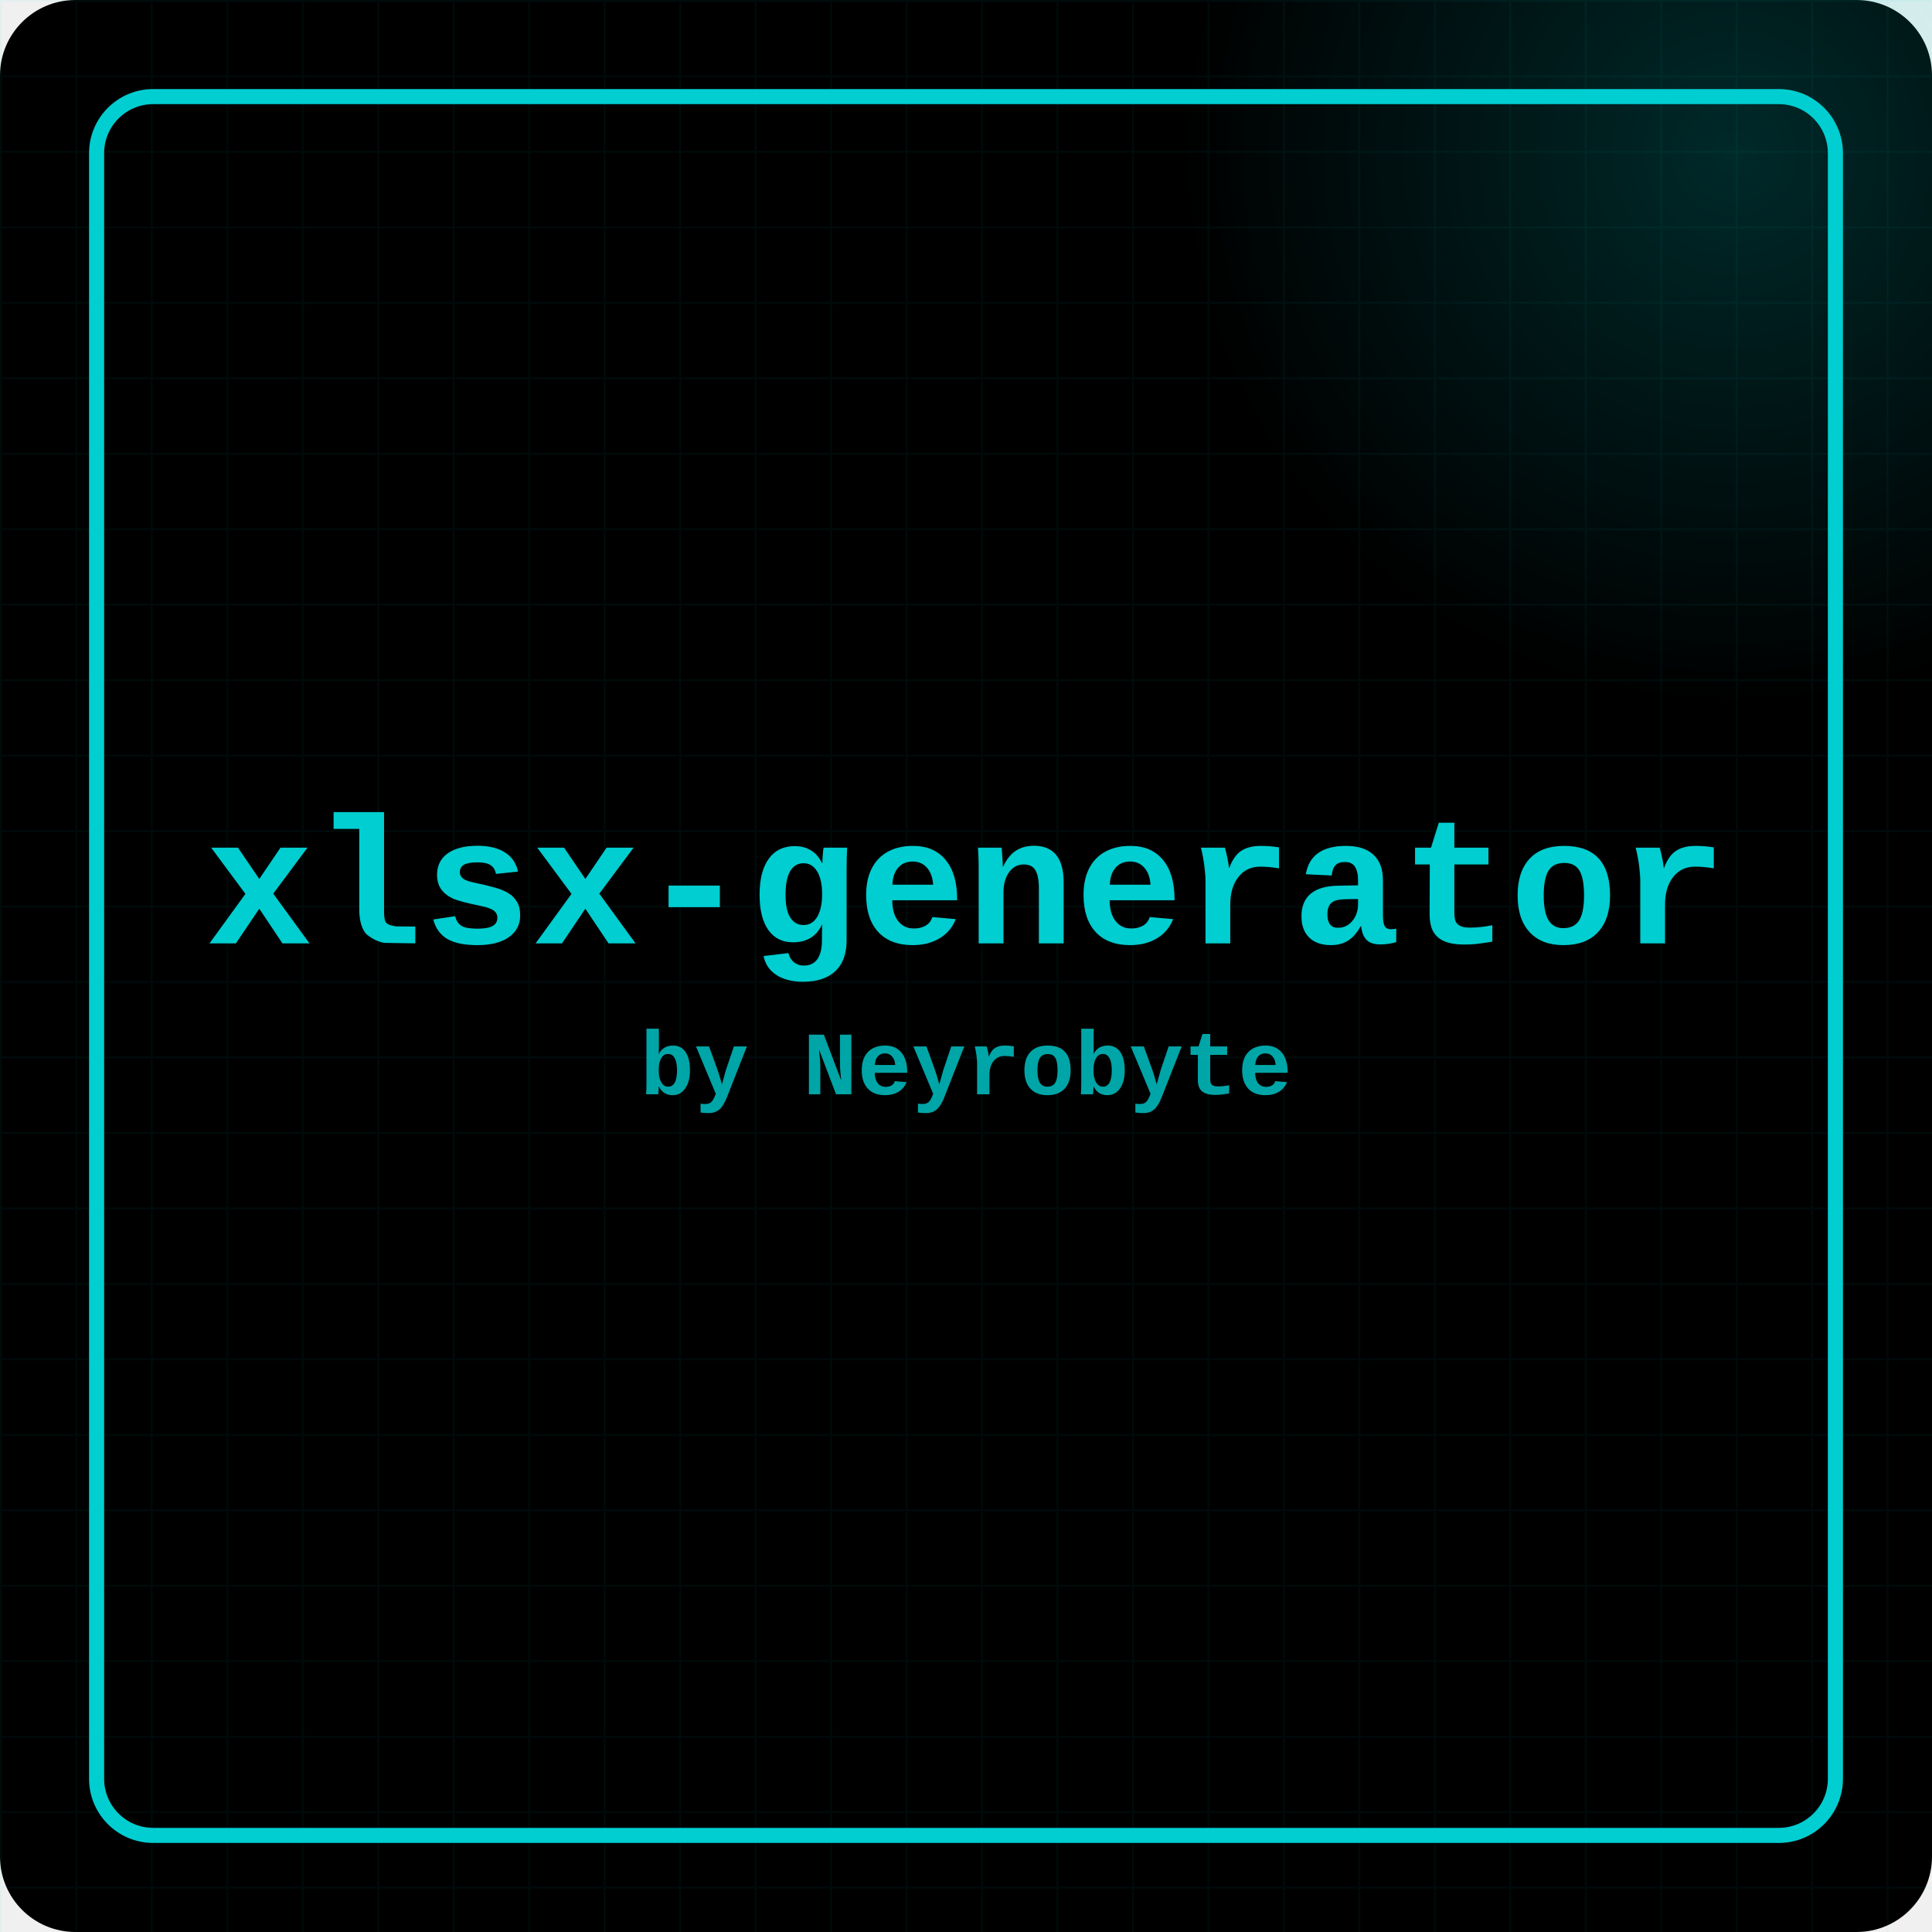
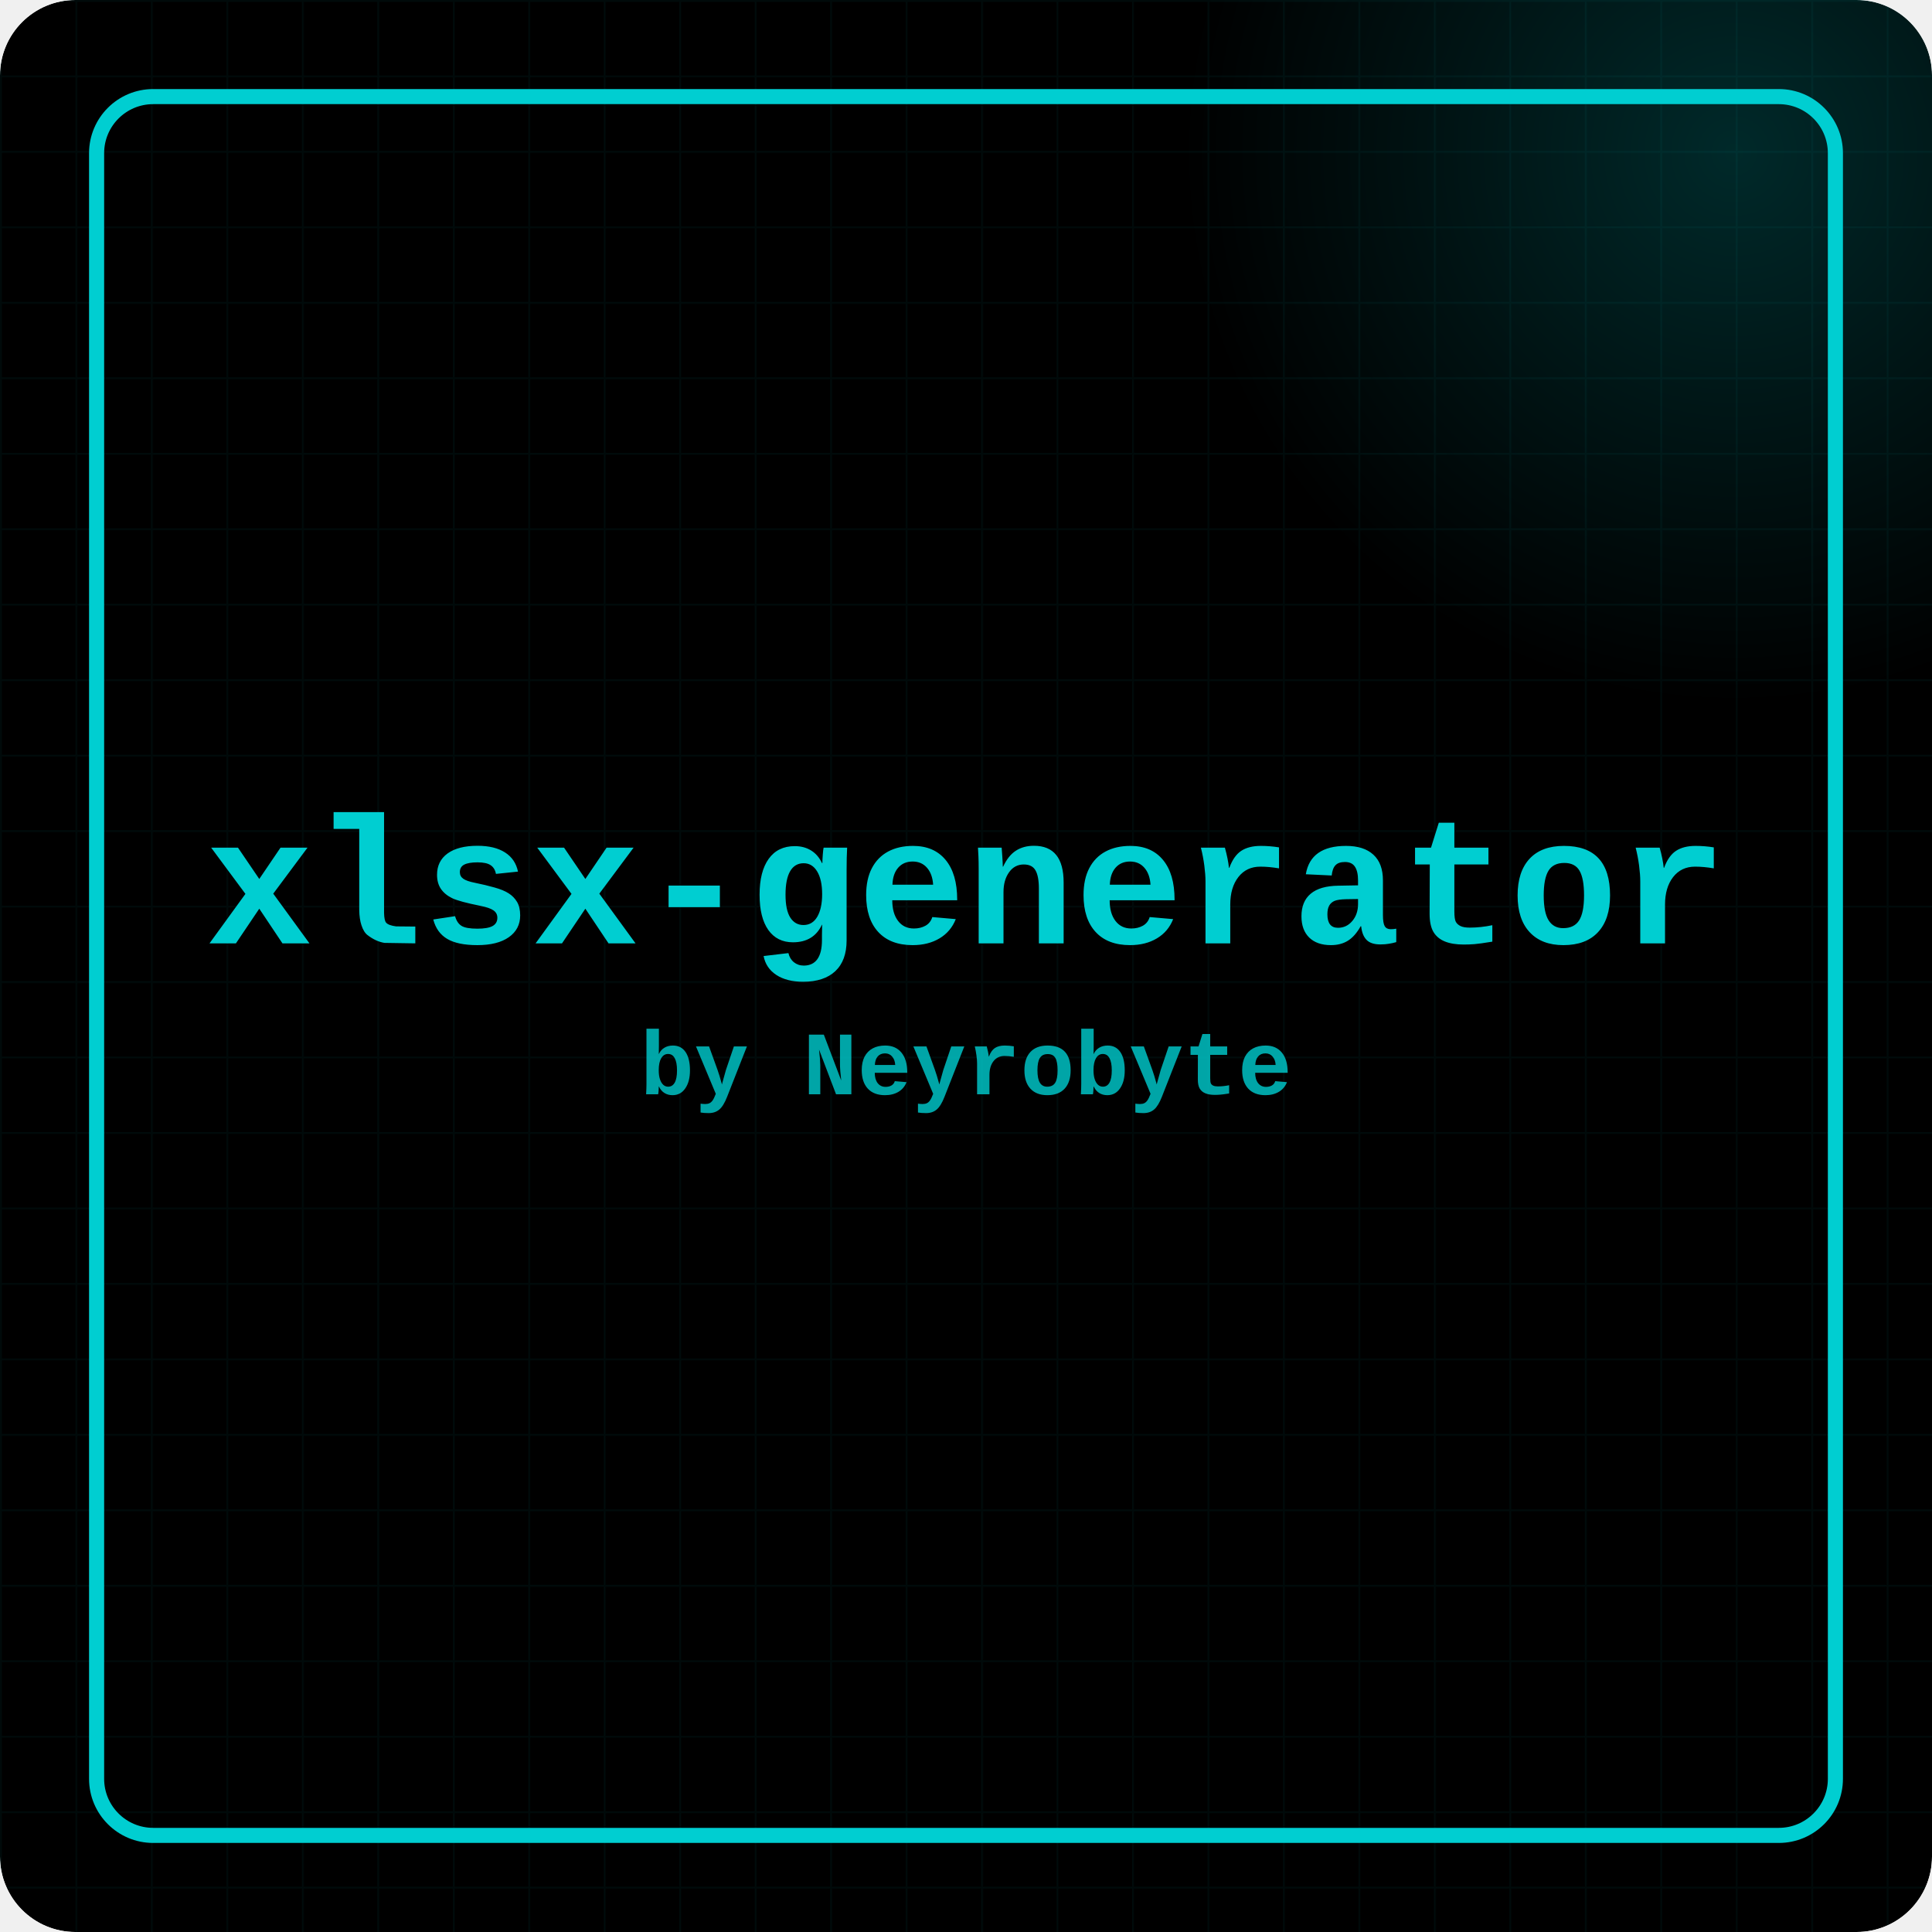
<svg xmlns="http://www.w3.org/2000/svg" width="512" height="512" viewBox="0 0 512 512">
-   <rect width="512" height="512" rx="20" fill="#000000" />
-   <pattern id="grid" width="20" height="20" patternUnits="userSpaceOnUse">
-     <path d="M 20 0 L 0 0 0 20" fill="none" stroke="rgba(0, 206, 209, 0.05)" stroke-width="1" />
-   </pattern>
-   <rect width="512" height="512" fill="url(#grid)" />
-   <radialGradient id="highlight" cx="0.7" cy="0.3" r="0.7" gradientUnits="objectBoundingBox">
-     <stop offset="0%" stop-color="rgba(0, 206, 209, 0.2)" />
-     <stop offset="70%" stop-color="rgba(0, 206, 209, 0)" />
-   </radialGradient>
-   <ellipse cx="400" cy="100" rx="150" ry="150" fill="url(#highlight)" />
+   <defs>
+     <pattern id="grid" width="20" height="20" patternUnits="userSpaceOnUse">
+       <path d="M 20 0 L 0 0 0 20" fill="none" stroke="rgba(0, 206, 209, 0.05)" stroke-width="1" />
+     </pattern>
+     <radialGradient id="highlight" cx="0.7" cy="0.3" r="0.7" gradientUnits="objectBoundingBox">
+       <stop offset="0%" stop-color="rgba(0, 206, 209, 0.2)" />
+       <stop offset="70%" stop-color="rgba(0, 206, 209, 0)" />
+     </radialGradient>
+     <mask id="roundCorners">
+       <rect width="512" height="512" fill="white" rx="20" />
+     </mask>
+   </defs>
+   <rect width="512" height="512" rx="20" fill="#000000" mask="url(#roundCorners)" />
+   <rect width="512" height="512" fill="url(#grid)" mask="url(#roundCorners)" />
+   <ellipse cx="400" cy="100" rx="150" ry="150" fill="url(#highlight)" mask="url(#roundCorners)" />
  <rect x="25.6" y="25.6" width="460.8" height="460.8" rx="15" fill="none" stroke="#00CED1" stroke-width="4" />
  <text x="256" y="250" font-family="'Courier New', monospace" font-weight="bold" font-size="48" text-anchor="middle" fill="#00CED1">xlsx-generator</text>
  <text x="256" y="290" font-family="'Courier New', monospace" font-weight="bold" font-size="24" text-anchor="middle" fill="#00CED1" opacity="0.8">by Neyrobyte</text>
</svg>
